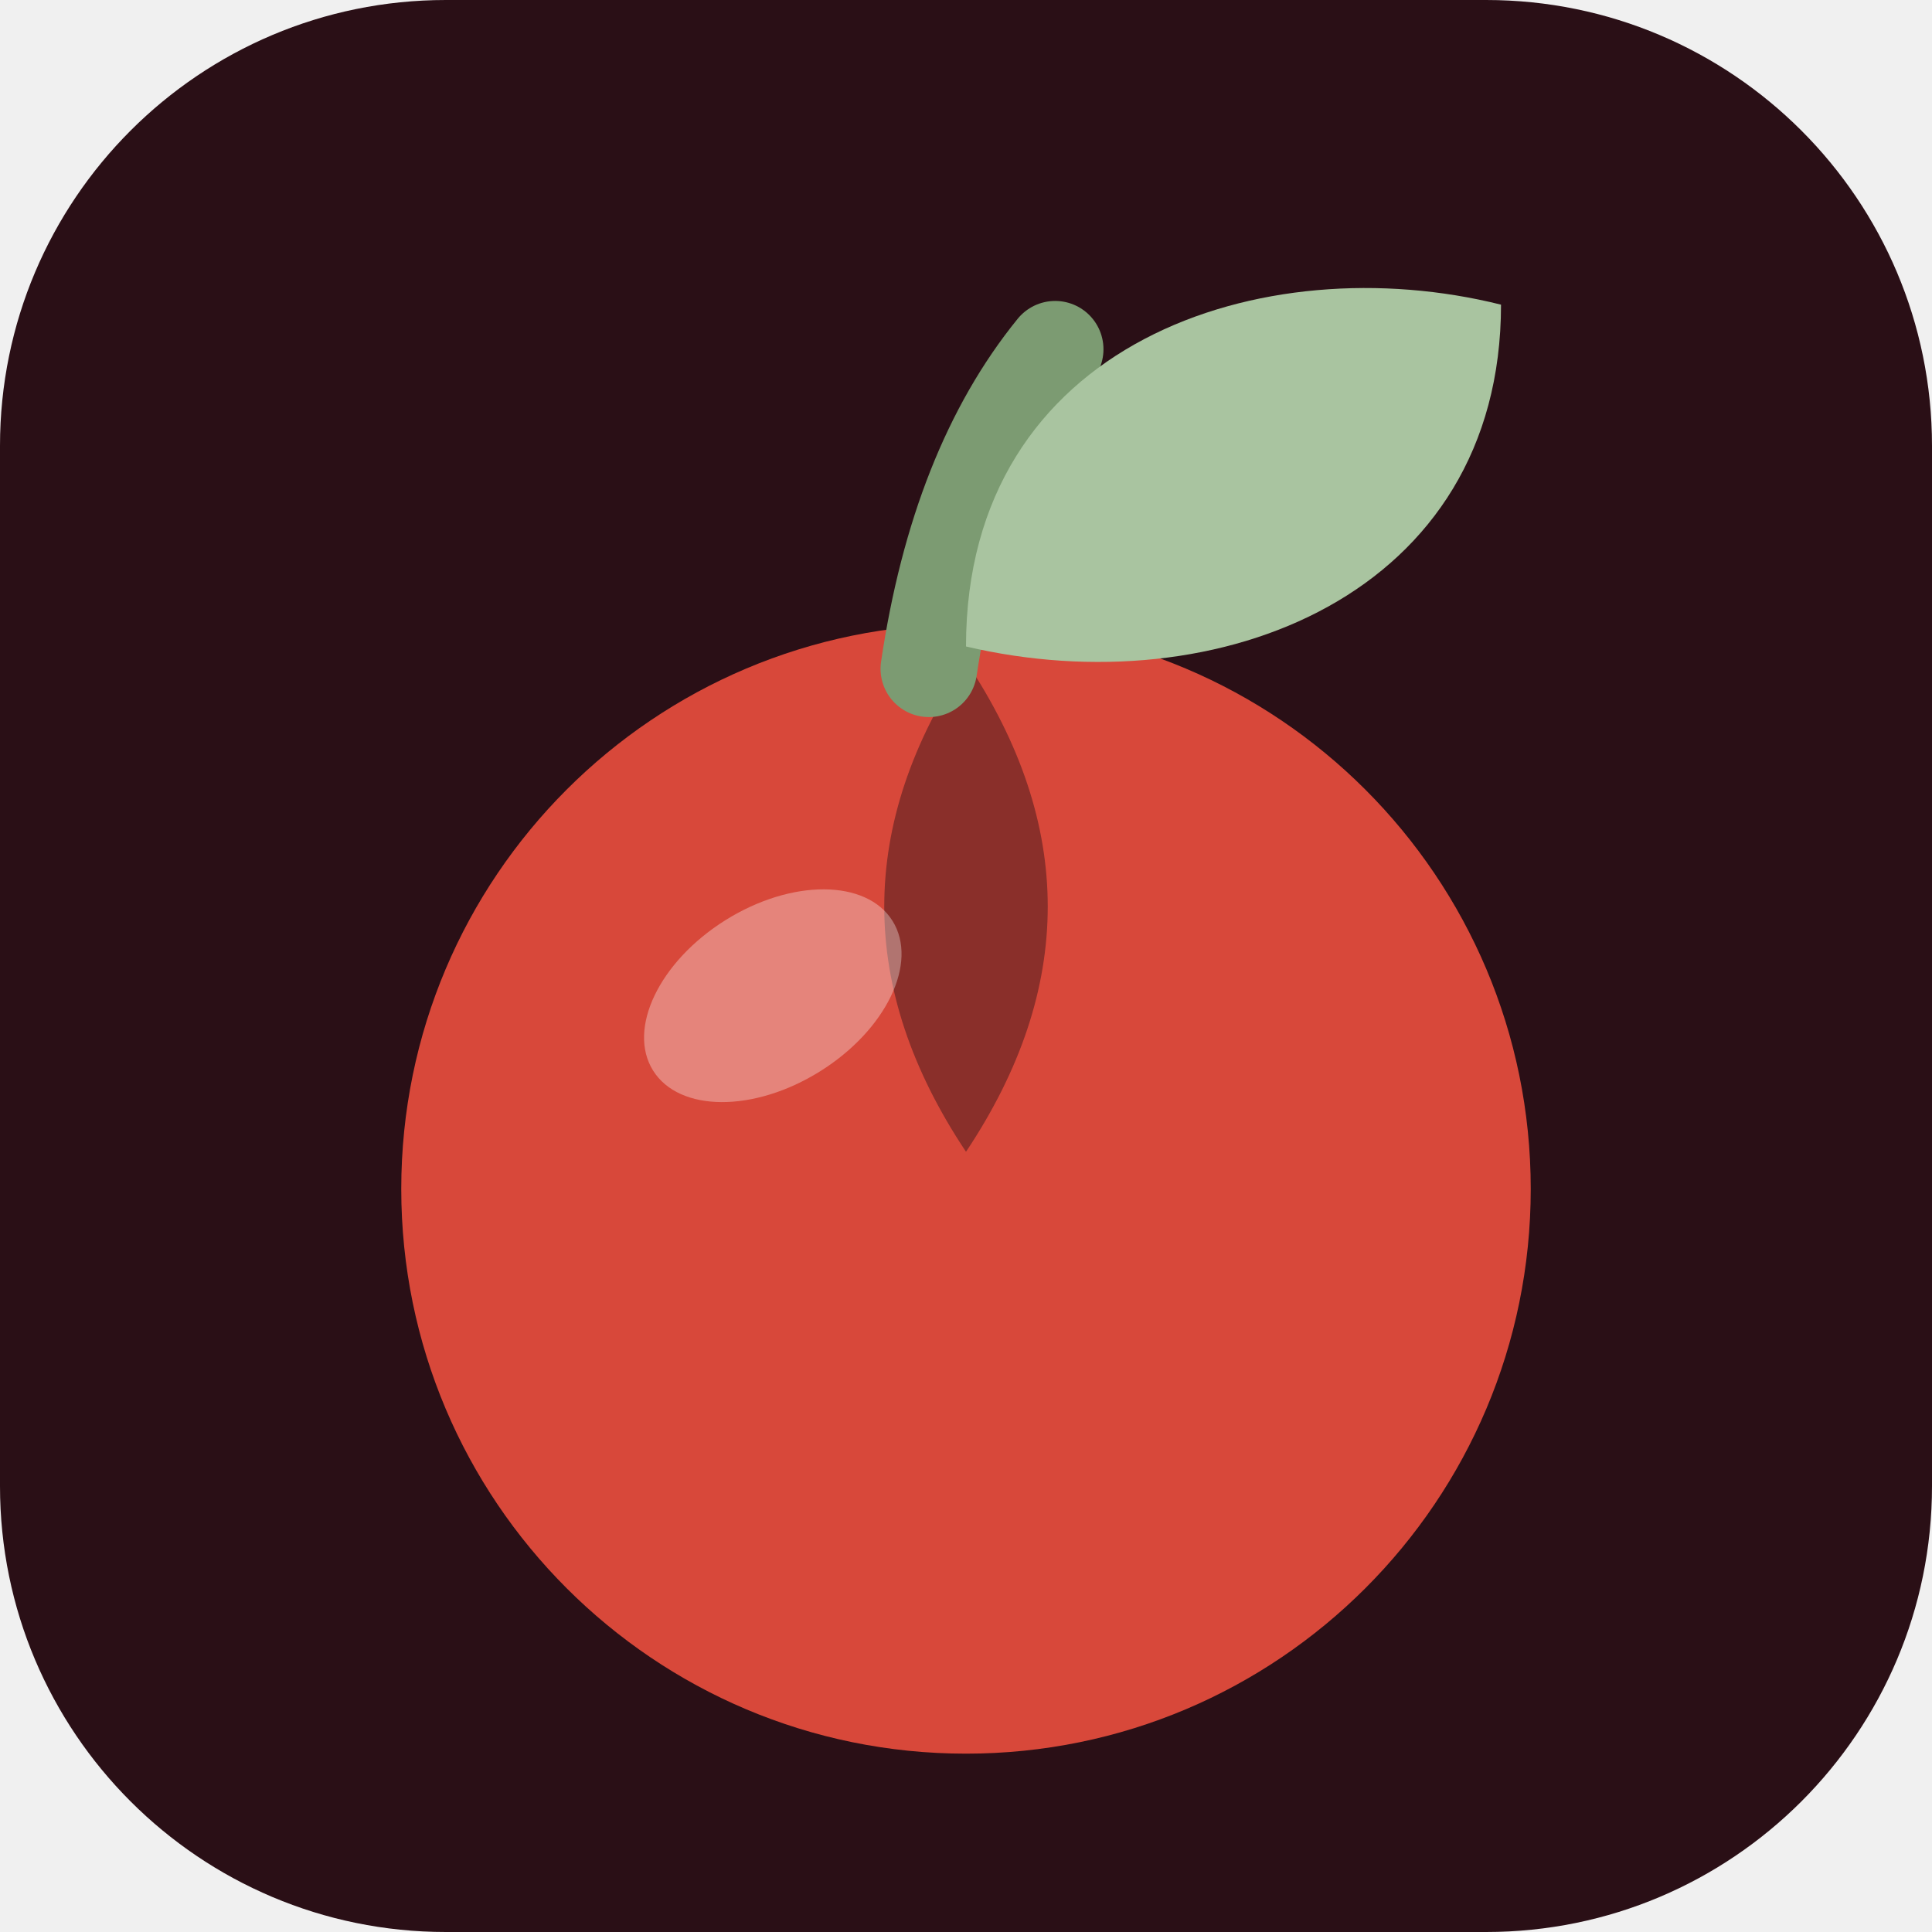
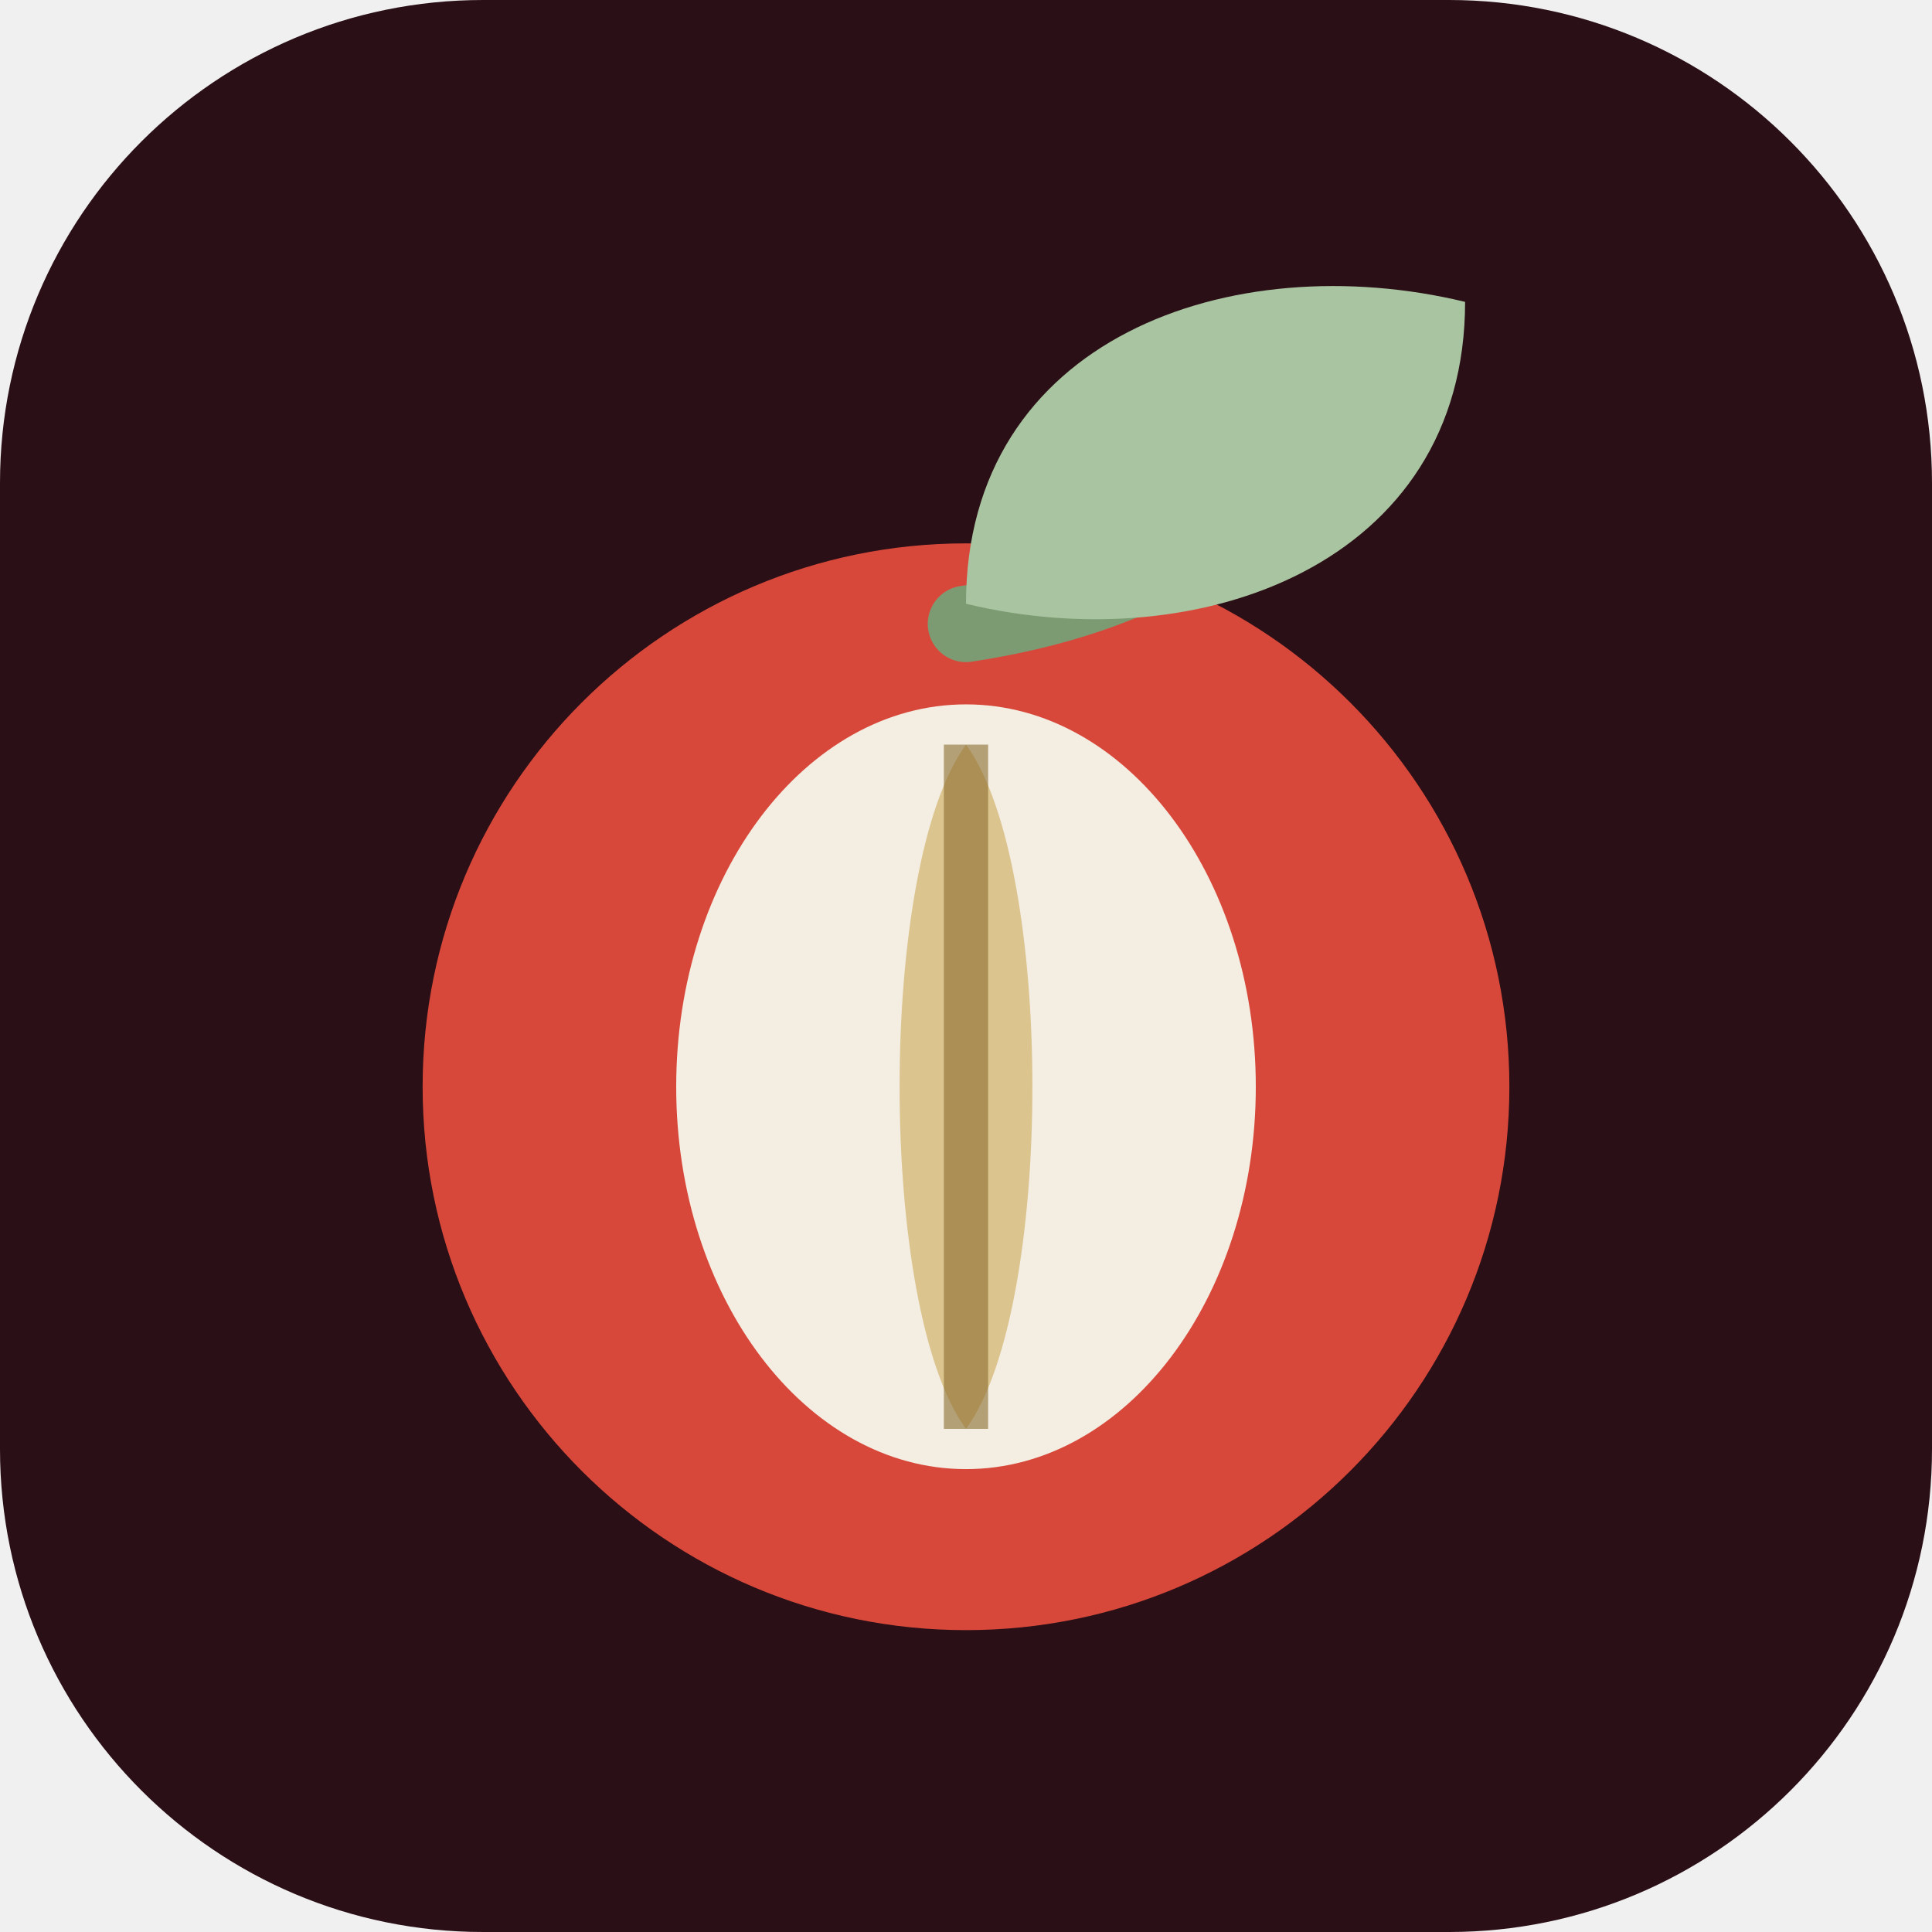
- <svg xmlns="http://www.w3.org/2000/svg" viewBox="0 0 26 26" width="32" height="32" role="img" aria-label="ЯГОДА">
-   <rect width="26" height="26" rx="6" fill="#2A0F16" />
-   <circle cx="13" cy="16" r="7.6" fill="#D8483A" />
-   <path d="M13 15.5 q2.2 -3.3 0 -6.6 q-2.2 3.3 0 6.6Z" fill="#2A0F16" opacity=".45" />
-   <ellipse cx="10.4" cy="13.4" rx="1.9" ry="1.2" fill="#fff" opacity=".33" transform="rotate(-32 10.4 13.4)" />
-   <path d="M12.5 9 q0.4 -2.7 1.7 -4.3" stroke="#7C9B72" stroke-width="1.3" fill="none" stroke-linecap="round" />
-   <path d="M13 8.7 C13 4.6 17 3.3 20.2 4.1 C20.2 8 16.4 9.5 13 8.7Z" fill="#A9C4A0" />
+ <svg xmlns="http://www.w3.org/2000/svg" viewBox="0 0 48 48" width="48" height="48" role="img" aria-label="ЯГОДА">
+   <rect width="48" height="48" rx="12" fill="#2A0F16" />
+   <circle cx="24" cy="27" r="13.5" fill="#D8483A" />
+   <ellipse cx="24" cy="27" rx="7.2" ry="9.5" fill="#F3EDE2" />
+   <path d="M24 18.5 C21.8 21.5 21.8 32.5 24 35.5 C26.2 32.5 26.2 21.5 24 18.5 Z" fill="#C9A24B" opacity=".55" />
+   <path d="M24 18.5 V35.5" stroke="#8a6d2e" stroke-width="1.1" opacity=".6" />
+   <path d="M24 15.5 q3.3 -0.5 5.6 -1.9" stroke="#7C9B72" stroke-width="1.9" fill="none" stroke-linecap="round" />
+   <path d="M24 15 C24 8.4 30.6 6.1 36.4 7.5 C36.4 14 29.8 16.4 24 15 Z" fill="#A9C4A0" />
</svg>
